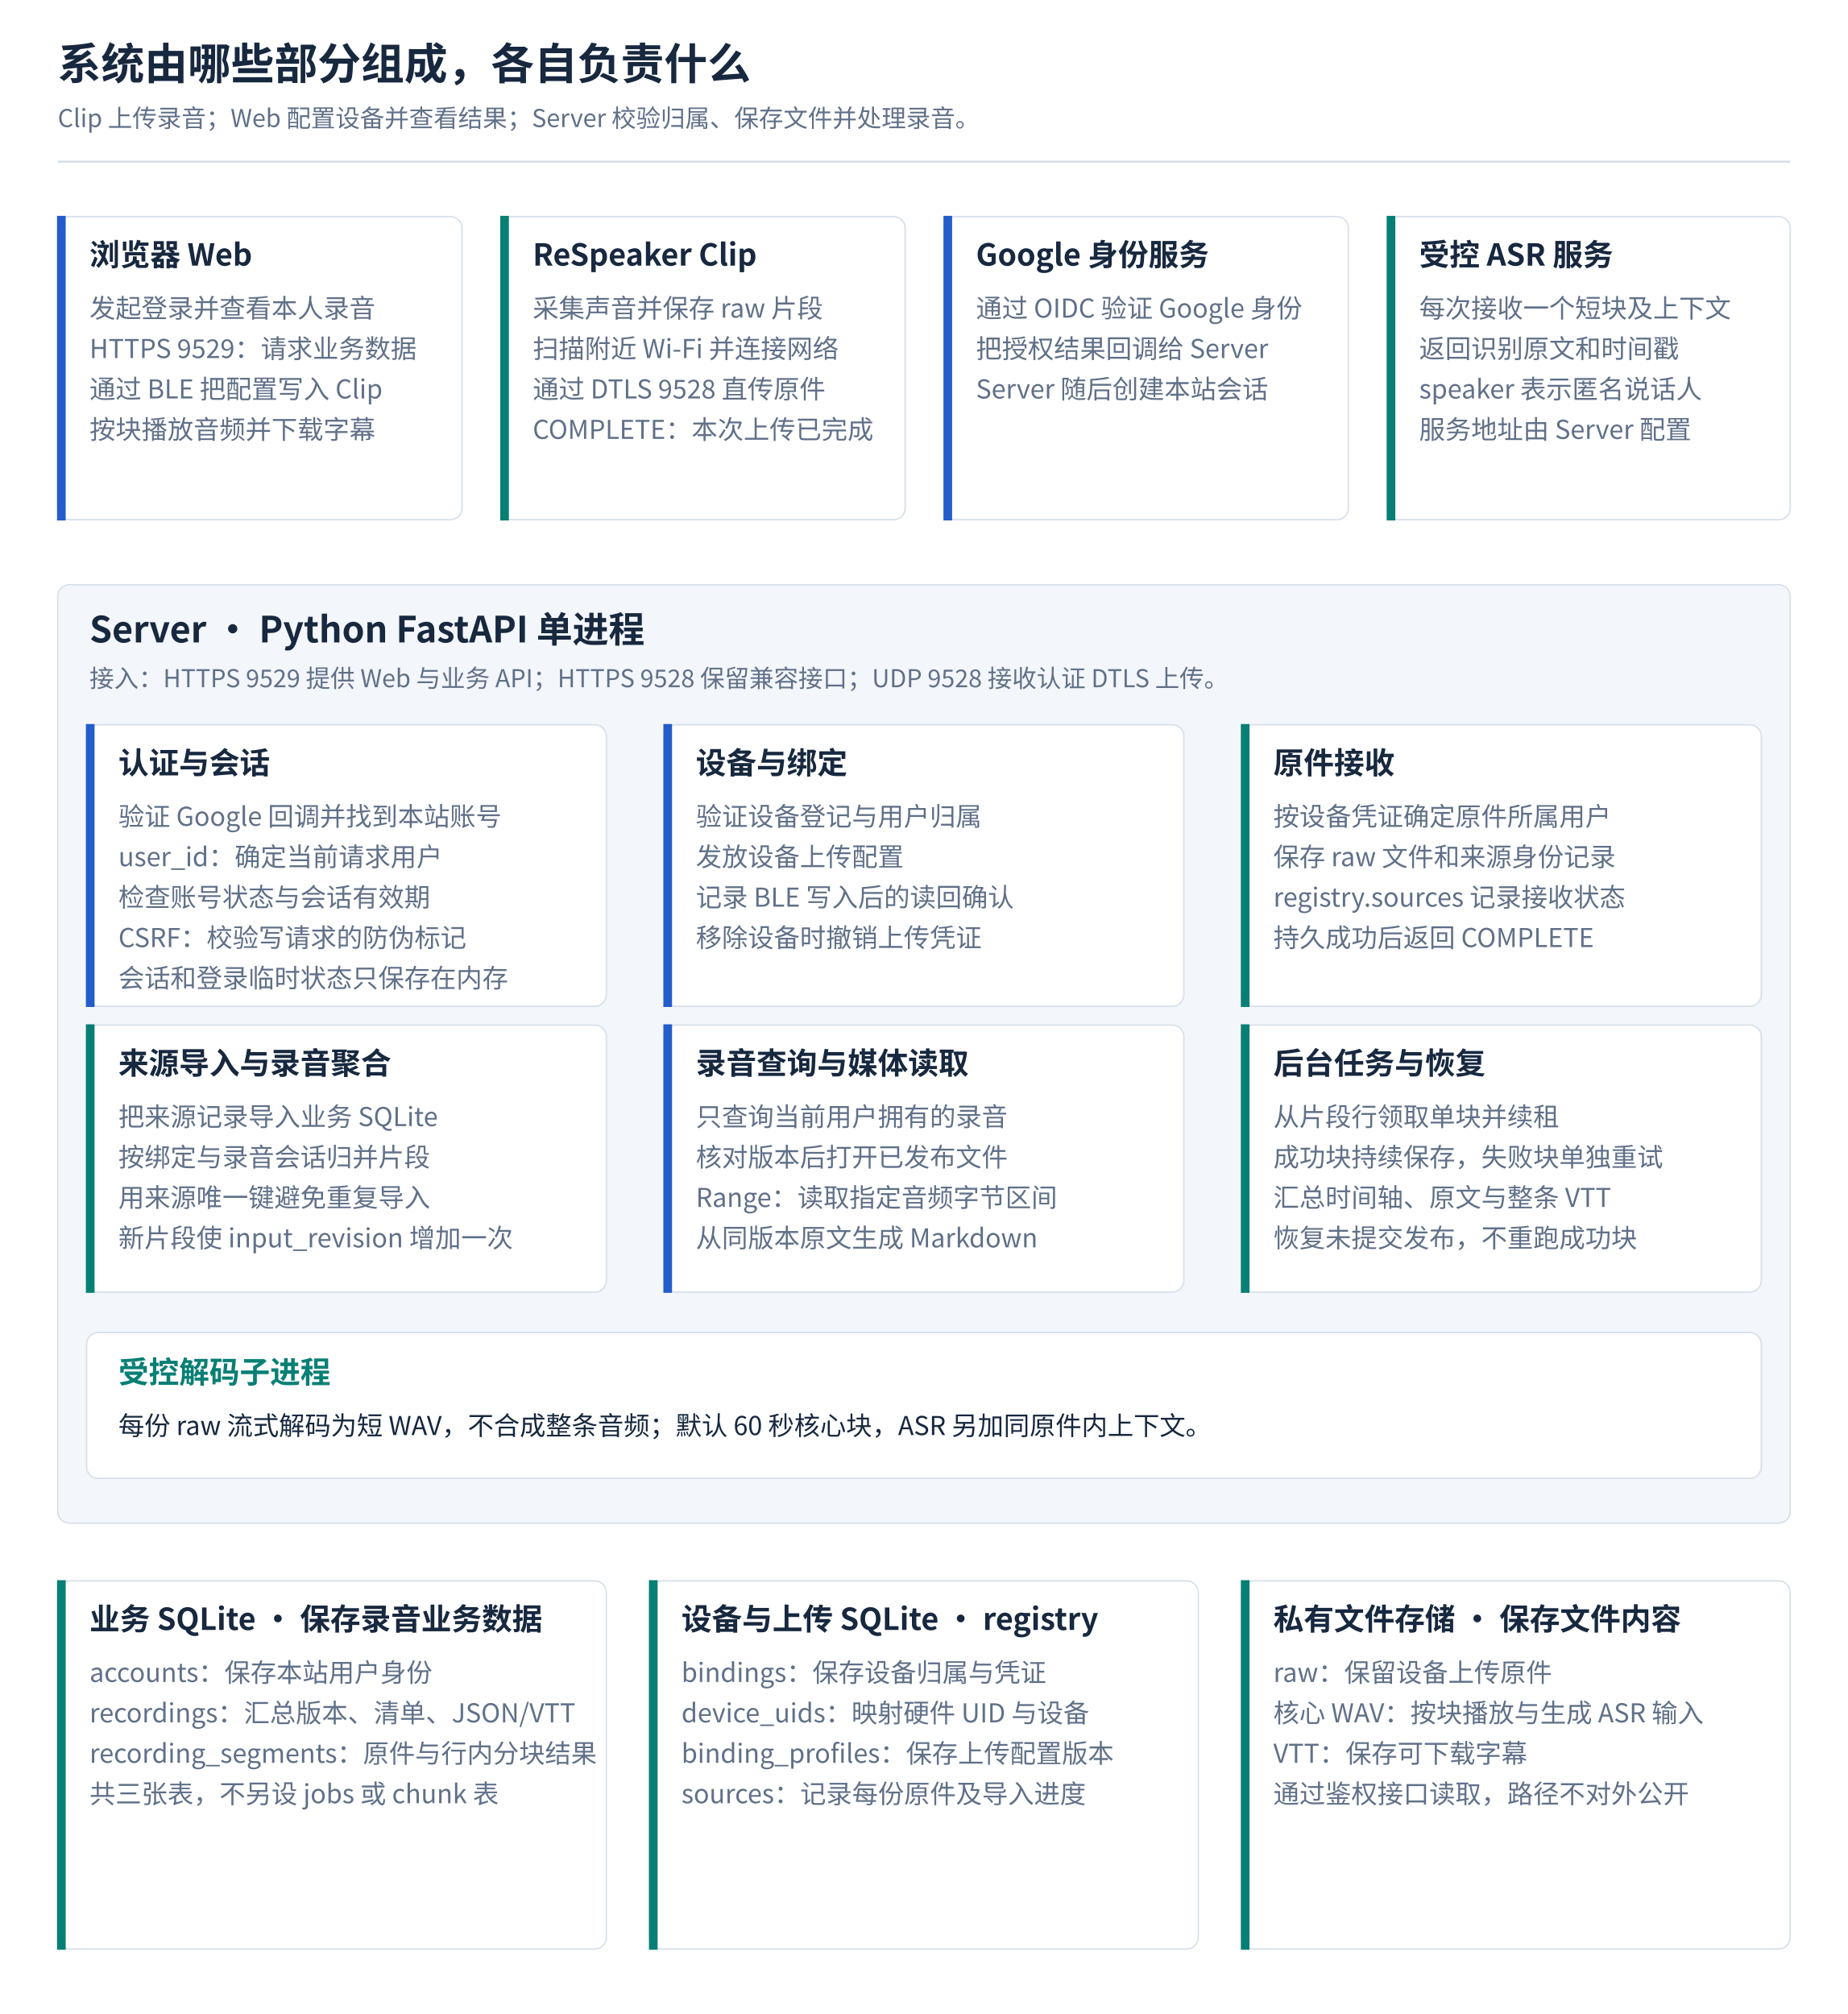
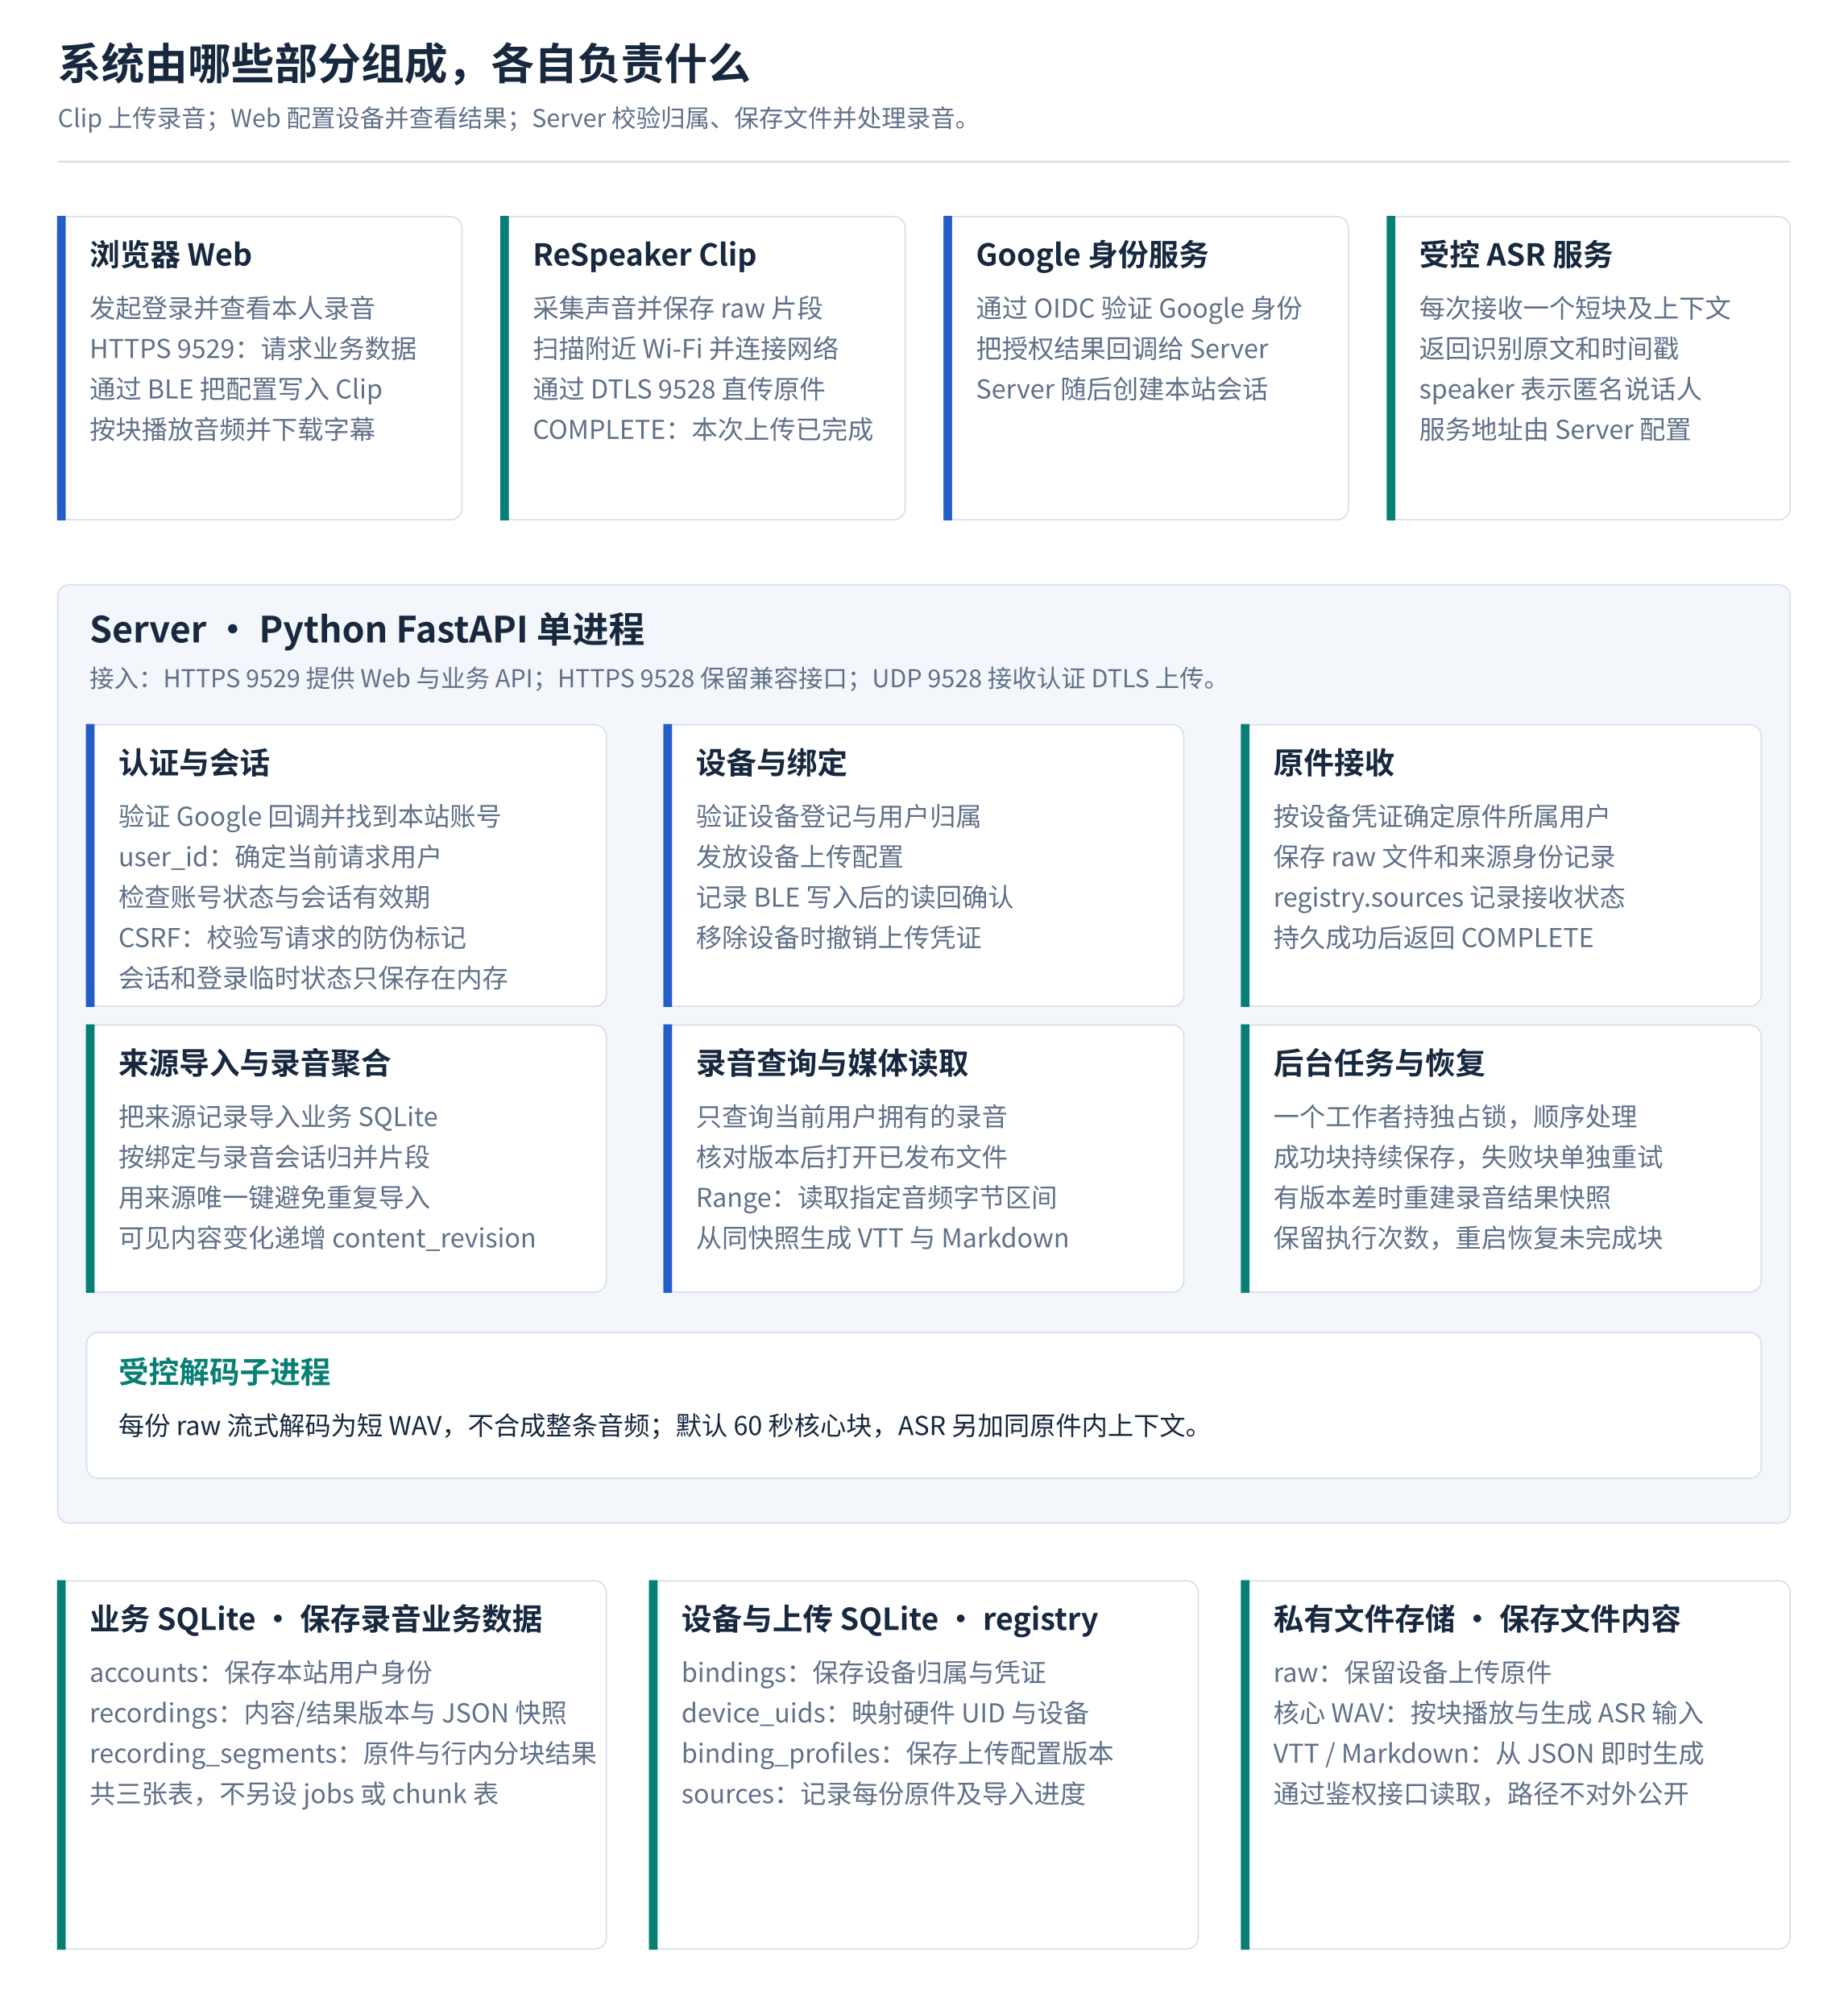
<svg xmlns="http://www.w3.org/2000/svg" width="1280" height="1395" viewBox="0 0 1280 1395">
  <rect width="1280" height="100%" fill="white" />
  <g font-family="PingFang SC,Microsoft YaHei,Noto Sans CJK SC,Arial,sans-serif">
    <text x="40" y="55" font-size="30" font-weight="600" fill="#17283f">系统由哪些部分组成，各自负责什么</text>
    <text x="40" y="88" font-size="17" font-weight="400" fill="#607088">Clip 上传录音；Web 配置设备并查看结果；Server 校验归属、保存文件并处理录音。</text>
    <line x1="40" y1="112" x2="1240" y2="112" stroke="#d8e0ea" stroke-width="1.5" />
    <rect x="40" y="150" width="280" height="210" rx="8" fill="white" stroke="#d8e0ea" />
    <rect x="40" y="150" width="5" height="210" rx="0" fill="#245cca" stroke="#245cca" />
    <text x="62" y="184" font-size="21" font-weight="600" fill="#17283f">浏览器 Web</text>
    <text x="62" y="220" font-size="18" font-weight="400" fill="#607088">发起登录并查看本人录音</text>
    <text x="62" y="248" font-size="18" font-weight="400" fill="#607088">HTTPS 9529：请求业务数据</text>
    <text x="62" y="276" font-size="18" font-weight="400" fill="#607088">通过 BLE 把配置写入 Clip</text>
    <text x="62" y="304" font-size="18" font-weight="400" fill="#607088">按块播放音频并下载字幕</text>
    <rect x="347" y="150" width="280" height="210" rx="8" fill="white" stroke="#d8e0ea" />
    <rect x="347" y="150" width="5" height="210" rx="0" fill="#087f74" stroke="#087f74" />
    <text x="369" y="184" font-size="21" font-weight="600" fill="#17283f">ReSpeaker Clip</text>
    <text x="369" y="220" font-size="18" font-weight="400" fill="#607088">采集声音并保存 raw 片段</text>
    <text x="369" y="248" font-size="18" font-weight="400" fill="#607088">扫描附近 Wi-Fi 并连接网络</text>
    <text x="369" y="276" font-size="18" font-weight="400" fill="#607088">通过 DTLS 9528 直传原件</text>
    <text x="369" y="304" font-size="18" font-weight="400" fill="#607088">COMPLETE：本次上传已完成</text>
    <rect x="654" y="150" width="280" height="210" rx="8" fill="white" stroke="#d8e0ea" />
    <rect x="654" y="150" width="5" height="210" rx="0" fill="#245cca" stroke="#245cca" />
    <text x="676" y="184" font-size="21" font-weight="600" fill="#17283f">Google 身份服务</text>
    <text x="676" y="220" font-size="18" font-weight="400" fill="#607088">通过 OIDC 验证 Google 身份</text>
    <text x="676" y="248" font-size="18" font-weight="400" fill="#607088">把授权结果回调给 Server</text>
    <text x="676" y="276" font-size="18" font-weight="400" fill="#607088">Server 随后创建本站会话</text>
    <rect x="961" y="150" width="279" height="210" rx="8" fill="white" stroke="#d8e0ea" />
    <rect x="961" y="150" width="5" height="210" rx="0" fill="#087f74" stroke="#087f74" />
    <text x="983" y="184" font-size="21" font-weight="600" fill="#17283f">受控 ASR 服务</text>
    <text x="983" y="220" font-size="18" font-weight="400" fill="#607088">每次接收一个短块及上下文</text>
    <text x="983" y="248" font-size="18" font-weight="400" fill="#607088">返回识别原文和时间戳</text>
    <text x="983" y="276" font-size="18" font-weight="400" fill="#607088">speaker 表示匿名说话人</text>
    <text x="983" y="304" font-size="18" font-weight="400" fill="#607088">服务地址由 Server 配置</text>
    <rect x="40" y="405" width="1200" height="650" rx="8" fill="#f3f6fa" stroke="#d8e0ea" />
    <text x="62" y="445" font-size="25" font-weight="600" fill="#17283f">Server · Python FastAPI 单进程</text>
    <text x="62" y="476" font-size="17" font-weight="400" fill="#607088">接入：HTTPS 9529 提供 Web 与业务 API；HTTPS 9528 保留兼容接口；UDP 9528 接收认证 DTLS 上传。</text>
    <rect x="60" y="502" width="360" height="195" rx="8" fill="white" stroke="#d8e0ea" />
    <rect x="60" y="502" width="5" height="195" rx="0" fill="#245cca" stroke="#245cca" />
    <text x="82" y="536" font-size="21" font-weight="600" fill="#17283f">认证与会话</text>
    <text x="82" y="572" font-size="18" font-weight="400" fill="#607088">验证 Google 回调并找到本站账号</text>
    <text x="82" y="600" font-size="18" font-weight="400" fill="#607088">user_id：确定当前请求用户</text>
    <text x="82" y="628" font-size="18" font-weight="400" fill="#607088">检查账号状态与会话有效期</text>
    <text x="82" y="656" font-size="18" font-weight="400" fill="#607088">CSRF：校验写请求的防伪标记</text>
    <text x="82" y="684" font-size="18" font-weight="400" fill="#607088">会话和登录临时状态只保存在内存</text>
    <rect x="460" y="502" width="360" height="195" rx="8" fill="white" stroke="#d8e0ea" />
    <rect x="460" y="502" width="5" height="195" rx="0" fill="#245cca" stroke="#245cca" />
    <text x="482" y="536" font-size="21" font-weight="600" fill="#17283f">设备与绑定</text>
    <text x="482" y="572" font-size="18" font-weight="400" fill="#607088">验证设备登记与用户归属</text>
    <text x="482" y="600" font-size="18" font-weight="400" fill="#607088">发放设备上传配置</text>
    <text x="482" y="628" font-size="18" font-weight="400" fill="#607088">记录 BLE 写入后的读回确认</text>
    <text x="482" y="656" font-size="18" font-weight="400" fill="#607088">移除设备时撤销上传凭证</text>
    <rect x="860" y="502" width="360" height="195" rx="8" fill="white" stroke="#d8e0ea" />
    <rect x="860" y="502" width="5" height="195" rx="0" fill="#087f74" stroke="#087f74" />
    <text x="882" y="536" font-size="21" font-weight="600" fill="#17283f">原件接收</text>
    <text x="882" y="572" font-size="18" font-weight="400" fill="#607088">按设备凭证确定原件所属用户</text>
    <text x="882" y="600" font-size="18" font-weight="400" fill="#607088">保存 raw 文件和来源身份记录</text>
    <text x="882" y="628" font-size="18" font-weight="400" fill="#607088">registry.sources 记录接收状态</text>
    <text x="882" y="656" font-size="18" font-weight="400" fill="#607088">持久成功后返回 COMPLETE</text>
    <rect x="60" y="710" width="360" height="185" rx="8" fill="white" stroke="#d8e0ea" />
    <rect x="60" y="710" width="5" height="185" rx="0" fill="#087f74" stroke="#087f74" />
    <text x="82" y="744" font-size="21" font-weight="600" fill="#17283f">来源导入与录音聚合</text>
    <text x="82" y="780" font-size="18" font-weight="400" fill="#607088">把来源记录导入业务 SQLite</text>
    <text x="82" y="808" font-size="18" font-weight="400" fill="#607088">按绑定与录音会话归并片段</text>
    <text x="82" y="836" font-size="18" font-weight="400" fill="#607088">用来源唯一键避免重复导入</text>
-     <text x="82" y="864" font-size="18" font-weight="400" fill="#607088">新片段使 input_revision 增加一次</text>
+     <text x="82" y="864" font-size="18" font-weight="400" fill="#607088">可见内容变化递增 content_revision</text>
    <rect x="460" y="710" width="360" height="185" rx="8" fill="white" stroke="#d8e0ea" />
    <rect x="460" y="710" width="5" height="185" rx="0" fill="#245cca" stroke="#245cca" />
    <text x="482" y="744" font-size="21" font-weight="600" fill="#17283f">录音查询与媒体读取</text>
    <text x="482" y="780" font-size="18" font-weight="400" fill="#607088">只查询当前用户拥有的录音</text>
    <text x="482" y="808" font-size="18" font-weight="400" fill="#607088">核对版本后打开已发布文件</text>
    <text x="482" y="836" font-size="18" font-weight="400" fill="#607088">Range：读取指定音频字节区间</text>
-     <text x="482" y="864" font-size="18" font-weight="400" fill="#607088">从同版本原文生成 Markdown</text>
+     <text x="482" y="864" font-size="18" font-weight="400" fill="#607088">从同快照生成 VTT 与 Markdown</text>
    <rect x="860" y="710" width="360" height="185" rx="8" fill="white" stroke="#d8e0ea" />
    <rect x="860" y="710" width="5" height="185" rx="0" fill="#087f74" stroke="#087f74" />
    <text x="882" y="744" font-size="21" font-weight="600" fill="#17283f">后台任务与恢复</text>
-     <text x="882" y="780" font-size="18" font-weight="400" fill="#607088">从片段行领取单块并续租</text>
+     <text x="882" y="780" font-size="18" font-weight="400" fill="#607088">一个工作者持独占锁，顺序处理</text>
    <text x="882" y="808" font-size="18" font-weight="400" fill="#607088">成功块持续保存，失败块单独重试</text>
-     <text x="882" y="836" font-size="18" font-weight="400" fill="#607088">汇总时间轴、原文与整条 VTT</text>
-     <text x="882" y="864" font-size="18" font-weight="400" fill="#607088">恢复未提交发布，不重跑成功块</text>
+     <text x="882" y="836" font-size="18" font-weight="400" fill="#607088">有版本差时重建录音结果快照</text>
+     <text x="882" y="864" font-size="18" font-weight="400" fill="#607088">保留执行次数，重启恢复未完成块</text>
    <rect x="60" y="923" width="1160" height="101" rx="8" fill="white" stroke="#d8e0ea" />
    <text x="82" y="958" font-size="21" font-weight="600" fill="#087f74">受控解码子进程</text>
    <text x="82" y="994" font-size="18" font-weight="400" fill="#17283f">每份 raw 流式解码为短 WAV，不合成整条音频；默认 60 秒核心块，ASR 另加同原件内上下文。</text>
    <rect x="40" y="1095" width="380" height="255" rx="8" fill="white" stroke="#d8e0ea" />
    <rect x="40" y="1095" width="5" height="255" rx="0" fill="#087f74" stroke="#087f74" />
    <text x="62" y="1129" font-size="21" font-weight="600" fill="#17283f">业务 SQLite · 保存录音业务数据</text>
    <text x="62" y="1165" font-size="18" font-weight="400" fill="#607088">accounts：保存本站用户身份</text>
-     <text x="62" y="1193" font-size="18" font-weight="400" fill="#607088">recordings：汇总版本、清单、JSON/VTT</text>
+     <text x="62" y="1193" font-size="18" font-weight="400" fill="#607088">recordings：内容/结果版本与 JSON 快照</text>
    <text x="62" y="1221" font-size="18" font-weight="400" fill="#607088">recording_segments：原件与行内分块结果</text>
    <text x="62" y="1249" font-size="18" font-weight="400" fill="#607088">共三张表，不另设 jobs 或 chunk 表</text>
    <rect x="450" y="1095" width="380" height="255" rx="8" fill="white" stroke="#d8e0ea" />
    <rect x="450" y="1095" width="5" height="255" rx="0" fill="#087f74" stroke="#087f74" />
    <text x="472" y="1129" font-size="21" font-weight="600" fill="#17283f">设备与上传 SQLite · registry</text>
    <text x="472" y="1165" font-size="18" font-weight="400" fill="#607088">bindings：保存设备归属与凭证</text>
    <text x="472" y="1193" font-size="18" font-weight="400" fill="#607088">device_uids：映射硬件 UID 与设备</text>
    <text x="472" y="1221" font-size="18" font-weight="400" fill="#607088">binding_profiles：保存上传配置版本</text>
    <text x="472" y="1249" font-size="18" font-weight="400" fill="#607088">sources：记录每份原件及导入进度</text>
    <rect x="860" y="1095" width="380" height="255" rx="8" fill="white" stroke="#d8e0ea" />
    <rect x="860" y="1095" width="5" height="255" rx="0" fill="#087f74" stroke="#087f74" />
    <text x="882" y="1129" font-size="21" font-weight="600" fill="#17283f">私有文件存储 · 保存文件内容</text>
    <text x="882" y="1165" font-size="18" font-weight="400" fill="#607088">raw：保留设备上传原件</text>
    <text x="882" y="1193" font-size="18" font-weight="400" fill="#607088">核心 WAV：按块播放与生成 ASR 输入</text>
-     <text x="882" y="1221" font-size="18" font-weight="400" fill="#607088">VTT：保存可下载字幕</text>
+     <text x="882" y="1221" font-size="18" font-weight="400" fill="#607088">VTT / Markdown：从 JSON 即时生成</text>
    <text x="882" y="1249" font-size="18" font-weight="400" fill="#607088">通过鉴权接口读取，路径不对外公开</text>
  </g>
</svg>
